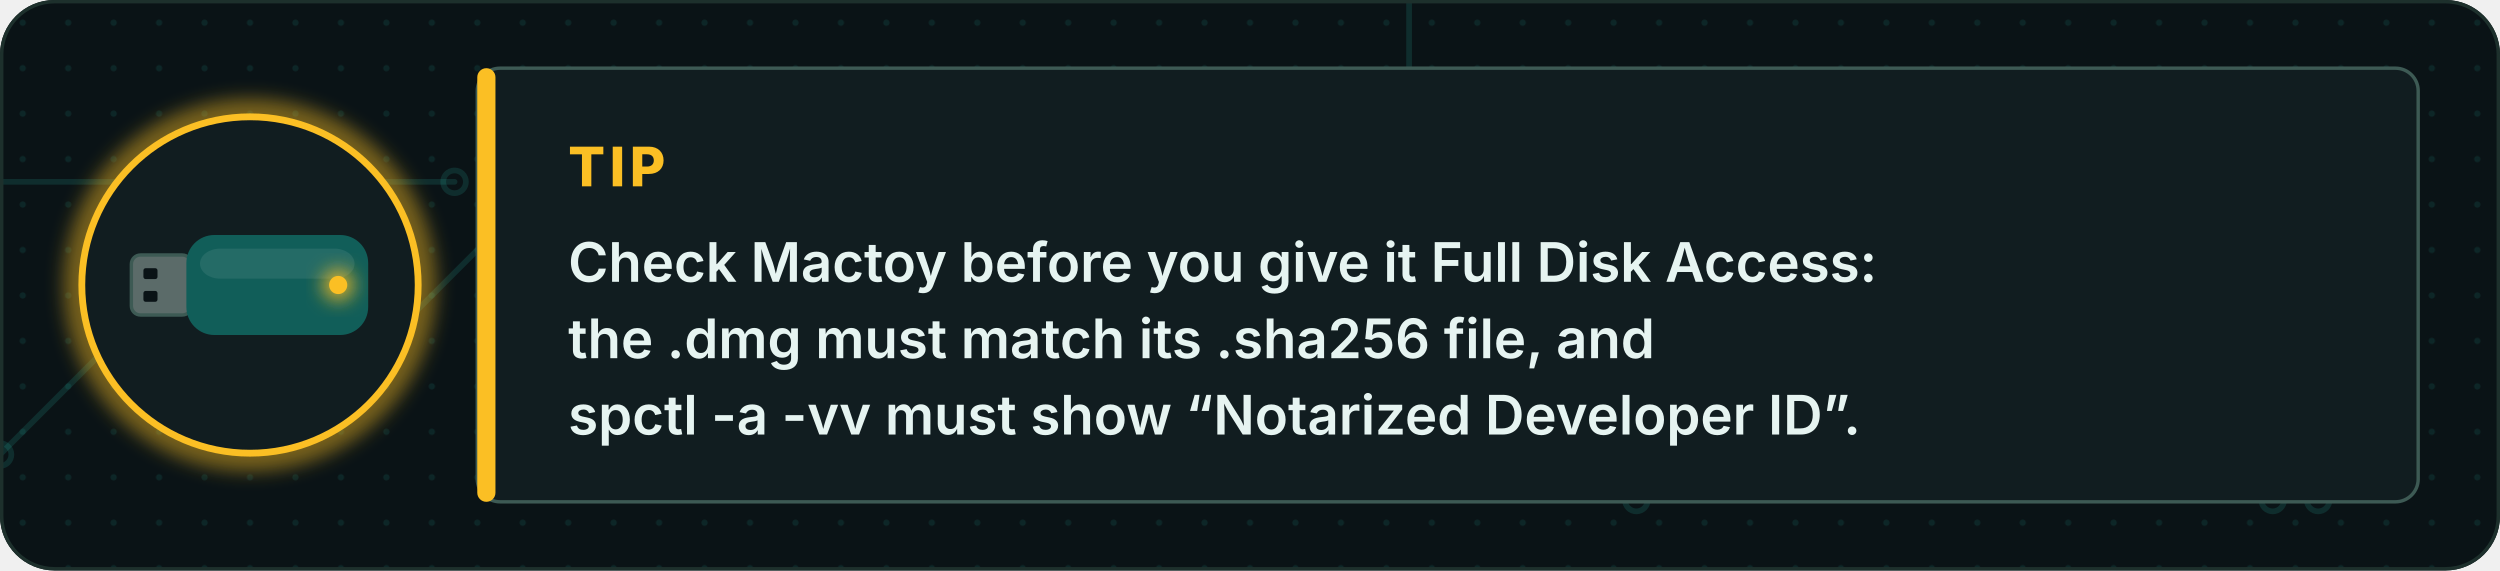
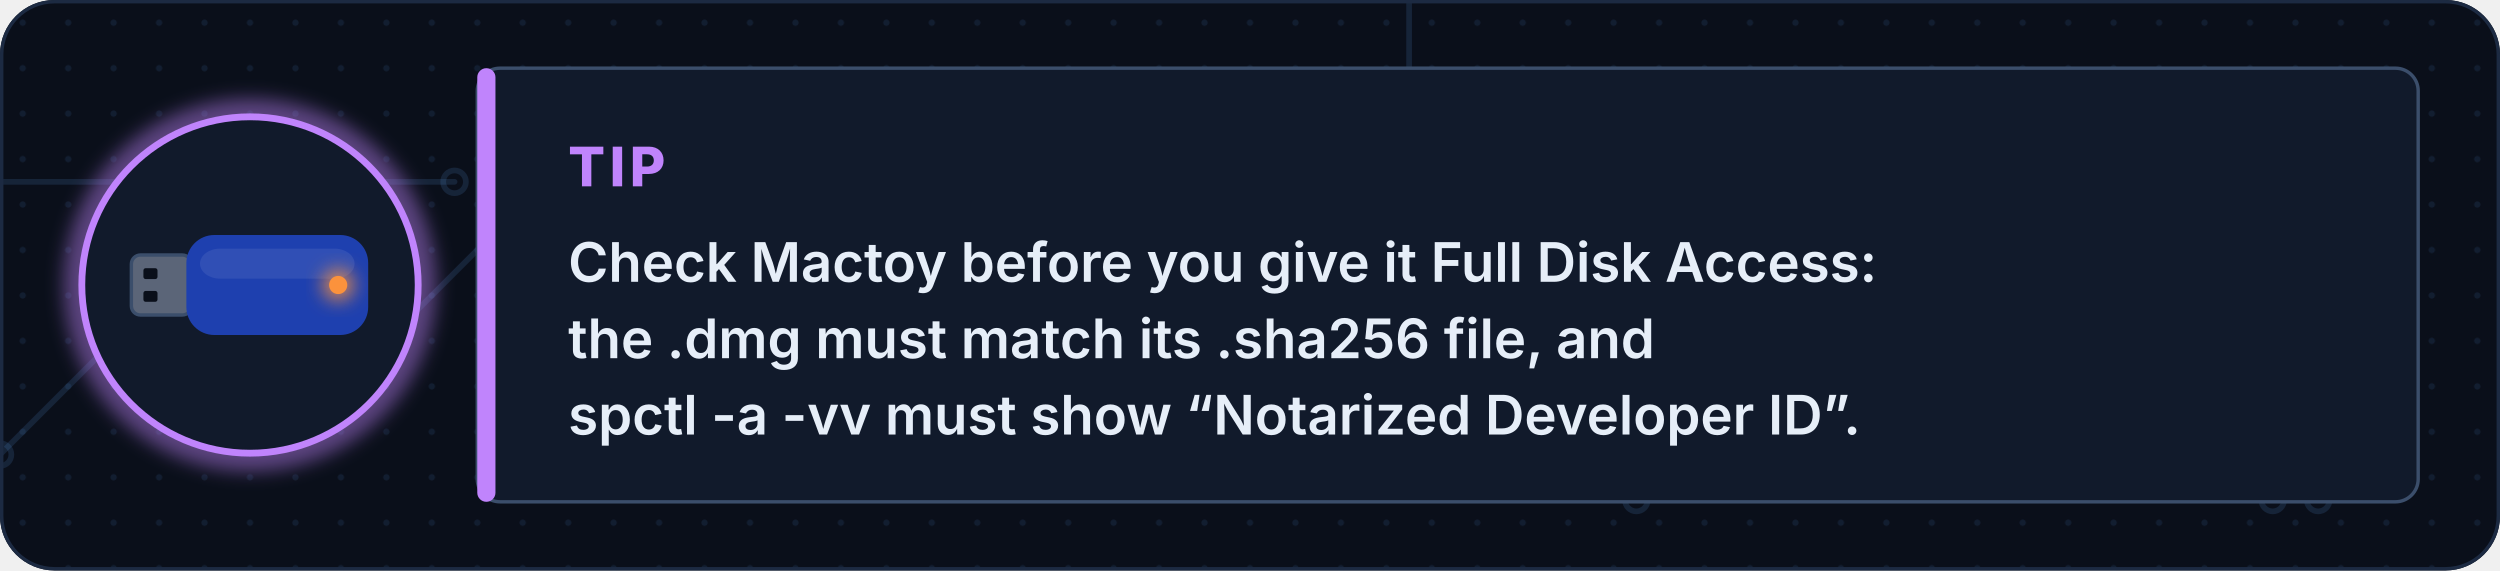
<svg xmlns="http://www.w3.org/2000/svg" viewBox="0 0 1100 251" width="1100" height="251" role="img" aria-label="Tip: check Mactoy before you give it Full Disk Access. The SHA-256 of the .dmg file must match its .sha256 file, and spctl -a -vv must show source=Notarized Developer ID.">
  <style>.blink{animation:blink 2.4s ease-in-out infinite}@keyframes blink{50%{opacity:.35}}@media (prefers-reduced-motion:reduce){.blink{animation:none}}</style>
  <defs>
    <pattern id="tip-mactoy-d-dots" width="20" height="20" patternUnits="userSpaceOnUse">
-       <circle cx="10" cy="10" r="1.4" fill="#2DD4BF" opacity="0.1" />
+       <circle cx="10" cy="10" r="1.4" fill="#60A5FA" opacity="0.1" />
    </pattern>
    <filter id="tip-mactoy-d-glow" x="-50%" y="-50%" width="200%" height="200%">
      <feGaussianBlur stdDeviation="4" />
    </filter>
    <clipPath id="tip-mactoy-d-frame">
      <rect width="1100" height="251" rx="24" />
    </clipPath>
    <marker id="tip-mactoy-d-go" viewBox="0 0 12 12" refX="10" refY="6" markerWidth="12" markerHeight="12" markerUnits="userSpaceOnUse" orient="auto-start-reverse">
-       <path d="M0 0 L12 6 L0 12 L3 6 z" fill="#2DD4BF" />
+       <path d="M0 0 L12 6 L0 12 L3 6 z" fill="#60A5FA" />
    </marker>
    <marker id="tip-mactoy-d-bad" viewBox="0 0 12 12" refX="10" refY="6" markerWidth="12" markerHeight="12" markerUnits="userSpaceOnUse" orient="auto-start-reverse">
      <path d="M0 0 L12 6 L0 12 L3 6 z" fill="#F87171" />
    </marker>
    <marker id="tip-mactoy-d-muted" viewBox="0 0 12 12" refX="10" refY="6" markerWidth="12" markerHeight="12" markerUnits="userSpaceOnUse" orient="auto-start-reverse">
-       <path d="M0 0 L12 6 L0 12 L3 6 z" fill="#3D5A54" />
+       <path d="M0 0 L12 6 L0 12 L3 6 z" fill="#3B4E6B" />
    </marker>
  </defs>
  <g clip-path="url(#tip-mactoy-d-frame)">
-     <rect width="1100" height="251" fill="#0A1316" />
+     <rect width="1100" height="251" fill="#0A0F1A" />
    <rect width="1100" height="251" fill="url(#tip-mactoy-d-dots)" />
-     <path d="M0 200 L60 140 L180 140 L230 90" fill="none" stroke="#2DD4BF" stroke-width="2.5" stroke-linecap="round" stroke-linejoin="round" opacity="0.14" />
-     <circle cx="0" cy="200" r="5" fill="none" stroke="#2DD4BF" stroke-width="2.5" opacity="0.14" />
-     <circle cx="230" cy="90" r="5" fill="none" stroke="#2DD4BF" stroke-width="2.5" opacity="0.14" />
-     <path d="M880 160 L920 200 L1000 120 L1000 220" fill="none" stroke="#2DD4BF" stroke-width="2.5" stroke-linecap="round" stroke-linejoin="round" opacity="0.14" />
-     <circle cx="880" cy="160" r="5" fill="none" stroke="#2DD4BF" stroke-width="2.5" opacity="0.14" />
-     <circle cx="1000" cy="220" r="5" fill="none" stroke="#2DD4BF" stroke-width="2.5" opacity="0.14" />
-     <path d="M500 80 L620 80 L620 -60 L460 -60" fill="none" stroke="#2DD4BF" stroke-width="2.5" stroke-linecap="round" stroke-linejoin="round" opacity="0.14" />
-     <circle cx="500" cy="80" r="5" fill="none" stroke="#2DD4BF" stroke-width="2.5" opacity="0.14" />
-     <circle cx="460" cy="-60" r="5" fill="none" stroke="#2DD4BF" stroke-width="2.5" opacity="0.14" />
-     <path d="M200 80 L40 80 L-40 80 L100 80" fill="none" stroke="#2DD4BF" stroke-width="2.5" stroke-linecap="round" stroke-linejoin="round" opacity="0.14" />
-     <circle cx="200" cy="80" r="5" fill="none" stroke="#2DD4BF" stroke-width="2.5" opacity="0.14" />
-     <circle cx="100" cy="80" r="5" fill="none" stroke="#2DD4BF" stroke-width="2.5" opacity="0.14" />
-     <path d="M720 220 L800 220 L860 220 L1020 220" fill="none" stroke="#2DD4BF" stroke-width="2.5" stroke-linecap="round" stroke-linejoin="round" opacity="0.14" />
-     <circle cx="720" cy="220" r="5" fill="none" stroke="#2DD4BF" stroke-width="2.5" opacity="0.14" />
-     <circle cx="1020" cy="220" r="5" fill="none" stroke="#2DD4BF" stroke-width="2.5" opacity="0.14" />
-     <circle cx="110" cy="125.4" r="82" fill="#FBBF24" opacity="0.45" filter="url(#tip-mactoy-d-glow)" />
-     <circle cx="110" cy="125.4" r="74" fill="#111D20" stroke="#FBBF24" stroke-width="3" />
-     <rect x="57.8" y="112.2" width="26.4" height="26.4" rx="4" fill="#5B6B69" stroke="#3D5A54" stroke-width="1.5" />
-     <rect x="63.1" y="118" width="6.2" height="4.8" rx="1" fill="#0A1316" />
-     <rect x="63.1" y="128" width="6.2" height="4.8" rx="1" fill="#0A1316" />
-     <rect x="82" y="103.4" width="80" height="44" rx="12.32" fill="#115E59" />
+     <path d="M0 200 L60 140 L180 140 L230 90" fill="none" stroke="#60A5FA" stroke-width="2.5" stroke-linecap="round" stroke-linejoin="round" opacity="0.14" />
+     <circle cx="0" cy="200" r="5" fill="none" stroke="#60A5FA" stroke-width="2.5" opacity="0.14" />
+     <circle cx="230" cy="90" r="5" fill="none" stroke="#60A5FA" stroke-width="2.5" opacity="0.14" />
+     <path d="M880 160 L920 200 L1000 120 L1000 220" fill="none" stroke="#60A5FA" stroke-width="2.5" stroke-linecap="round" stroke-linejoin="round" opacity="0.14" />
+     <circle cx="880" cy="160" r="5" fill="none" stroke="#60A5FA" stroke-width="2.5" opacity="0.14" />
+     <circle cx="1000" cy="220" r="5" fill="none" stroke="#60A5FA" stroke-width="2.5" opacity="0.14" />
+     <path d="M500 80 L620 80 L620 -60 L460 -60" fill="none" stroke="#60A5FA" stroke-width="2.5" stroke-linecap="round" stroke-linejoin="round" opacity="0.14" />
+     <circle cx="500" cy="80" r="5" fill="none" stroke="#60A5FA" stroke-width="2.5" opacity="0.14" />
+     <circle cx="460" cy="-60" r="5" fill="none" stroke="#60A5FA" stroke-width="2.5" opacity="0.14" />
+     <path d="M200 80 L40 80 L-40 80 L100 80" fill="none" stroke="#60A5FA" stroke-width="2.5" stroke-linecap="round" stroke-linejoin="round" opacity="0.14" />
+     <circle cx="200" cy="80" r="5" fill="none" stroke="#60A5FA" stroke-width="2.5" opacity="0.14" />
+     <circle cx="100" cy="80" r="5" fill="none" stroke="#60A5FA" stroke-width="2.5" opacity="0.14" />
+     <path d="M720 220 L800 220 L860 220 L1020 220" fill="none" stroke="#60A5FA" stroke-width="2.5" stroke-linecap="round" stroke-linejoin="round" opacity="0.14" />
+     <circle cx="720" cy="220" r="5" fill="none" stroke="#60A5FA" stroke-width="2.5" opacity="0.14" />
+     <circle cx="1020" cy="220" r="5" fill="none" stroke="#60A5FA" stroke-width="2.5" opacity="0.14" />
+     <circle cx="110" cy="125.4" r="82" fill="#C084FC" opacity="0.45" filter="url(#tip-mactoy-d-glow)" />
+     <circle cx="110" cy="125.4" r="74" fill="#111A2B" stroke="#C084FC" stroke-width="3" />
+     <rect x="57.8" y="112.2" width="26.4" height="26.4" rx="4" fill="#5B6578" stroke="#3B4E6B" stroke-width="1.5" />
+     <rect x="63.1" y="118" width="6.2" height="4.8" rx="1" fill="#0A0F1A" />
+     <rect x="63.1" y="128" width="6.2" height="4.8" rx="1" fill="#0A0F1A" />
+     <rect x="82" y="103.4" width="80" height="44" rx="12.32" fill="#1E40AF" />
    <rect x="88" y="109.4" width="68" height="13.2" rx="8.8" fill="#FFFFFF" opacity="0.08" />
-     <circle cx="148.8" cy="125.4" r="7" fill="#FBBF24" opacity="0.8" filter="url(#tip-mactoy-d-glow)" />
+     <circle cx="148.8" cy="125.4" r="7" fill="#FB923C" opacity="0.8" filter="url(#tip-mactoy-d-glow)" />
    <g class="blink">
-       <circle cx="148.8" cy="125.4" r="4" fill="#FBBF24" />
+       <circle cx="148.8" cy="125.4" r="4" fill="#FB923C" />
    </g>
-     <rect x="210" y="30" width="854" height="190.8" rx="10" fill="#111D20" stroke="#3D5A54" stroke-width="1.5" />
-     <rect x="210" y="30" width="8" height="190.8" rx="4" fill="#FBBF24" />
-     <text x="250" y="82" font-family="-apple-system, BlinkMacSystemFont, 'Segoe UI', Inter, Helvetica, Arial, sans-serif" font-size="24" font-weight="800" fill="#FBBF24" text-anchor="start" letter-spacing="2">
+     <rect x="210" y="30" width="854" height="190.8" rx="10" fill="#111A2B" stroke="#3B4E6B" stroke-width="1.5" />
+     <rect x="210" y="30" width="8" height="190.8" rx="4" fill="#C084FC" />
+     <text x="250" y="82" font-family="-apple-system, BlinkMacSystemFont, 'Segoe UI', Inter, Helvetica, Arial, sans-serif" font-size="24" font-weight="800" fill="#C084FC" text-anchor="start" letter-spacing="2">
      <tspan x="250" dy="0">TIP</tspan>
    </text>
-     <text x="250" y="124" font-family="-apple-system, BlinkMacSystemFont, 'Segoe UI', Inter, Helvetica, Arial, sans-serif" font-size="24" font-weight="600" fill="#E6F4F1" text-anchor="start">
+     <text x="250" y="124" font-family="-apple-system, BlinkMacSystemFont, 'Segoe UI', Inter, Helvetica, Arial, sans-serif" font-size="24" font-weight="600" fill="#E6EEF8" text-anchor="start">
      <tspan x="250" dy="0">Check Mactoy before you give it Full Disk Access:</tspan>
      <tspan x="250" dy="33.6">the .dmg must match its .sha256 file, and</tspan>
      <tspan x="250" dy="33.6">spctl -a -vv must show “Notarized Developer ID”.</tspan>
    </text>
  </g>
-   <rect x="0.75" y="0.75" width="1098.5" height="249.5" rx="23.25" fill="none" stroke="#1D302C" stroke-width="1.5" />
+   <rect x="0.75" y="0.75" width="1098.5" height="249.5" rx="23.25" fill="none" stroke="#1C2A42" stroke-width="1.5" />
</svg>
